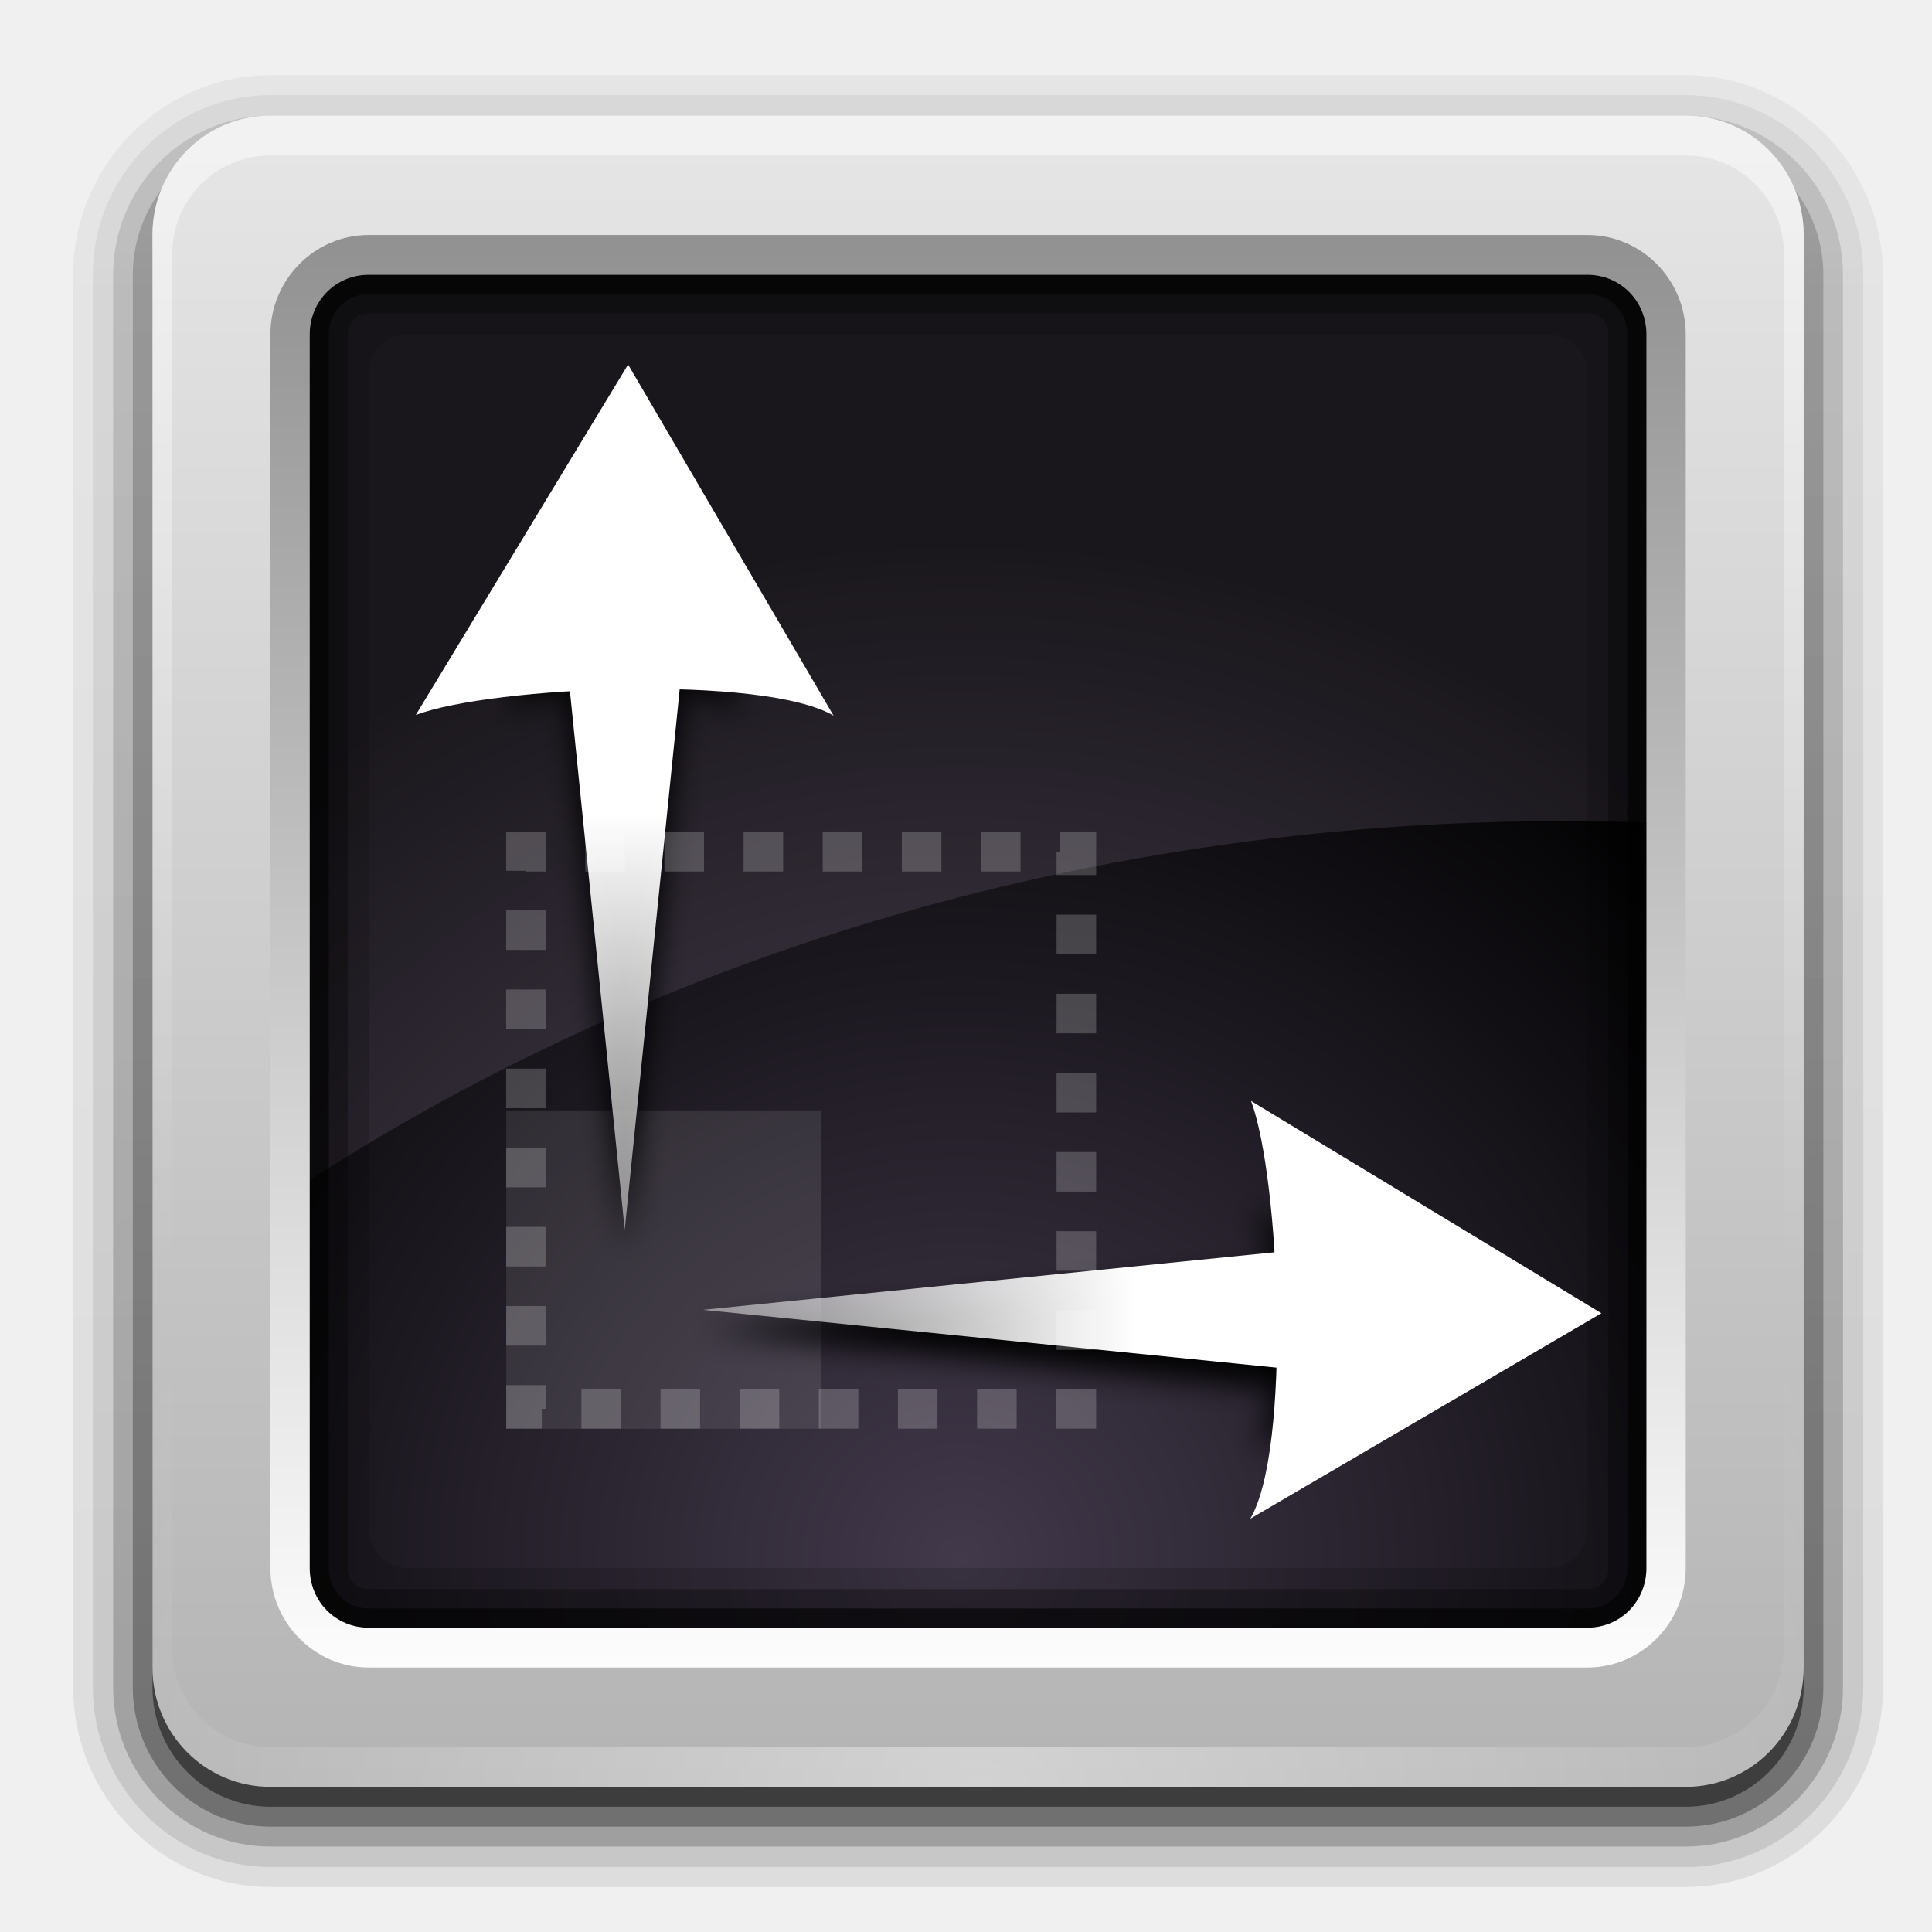
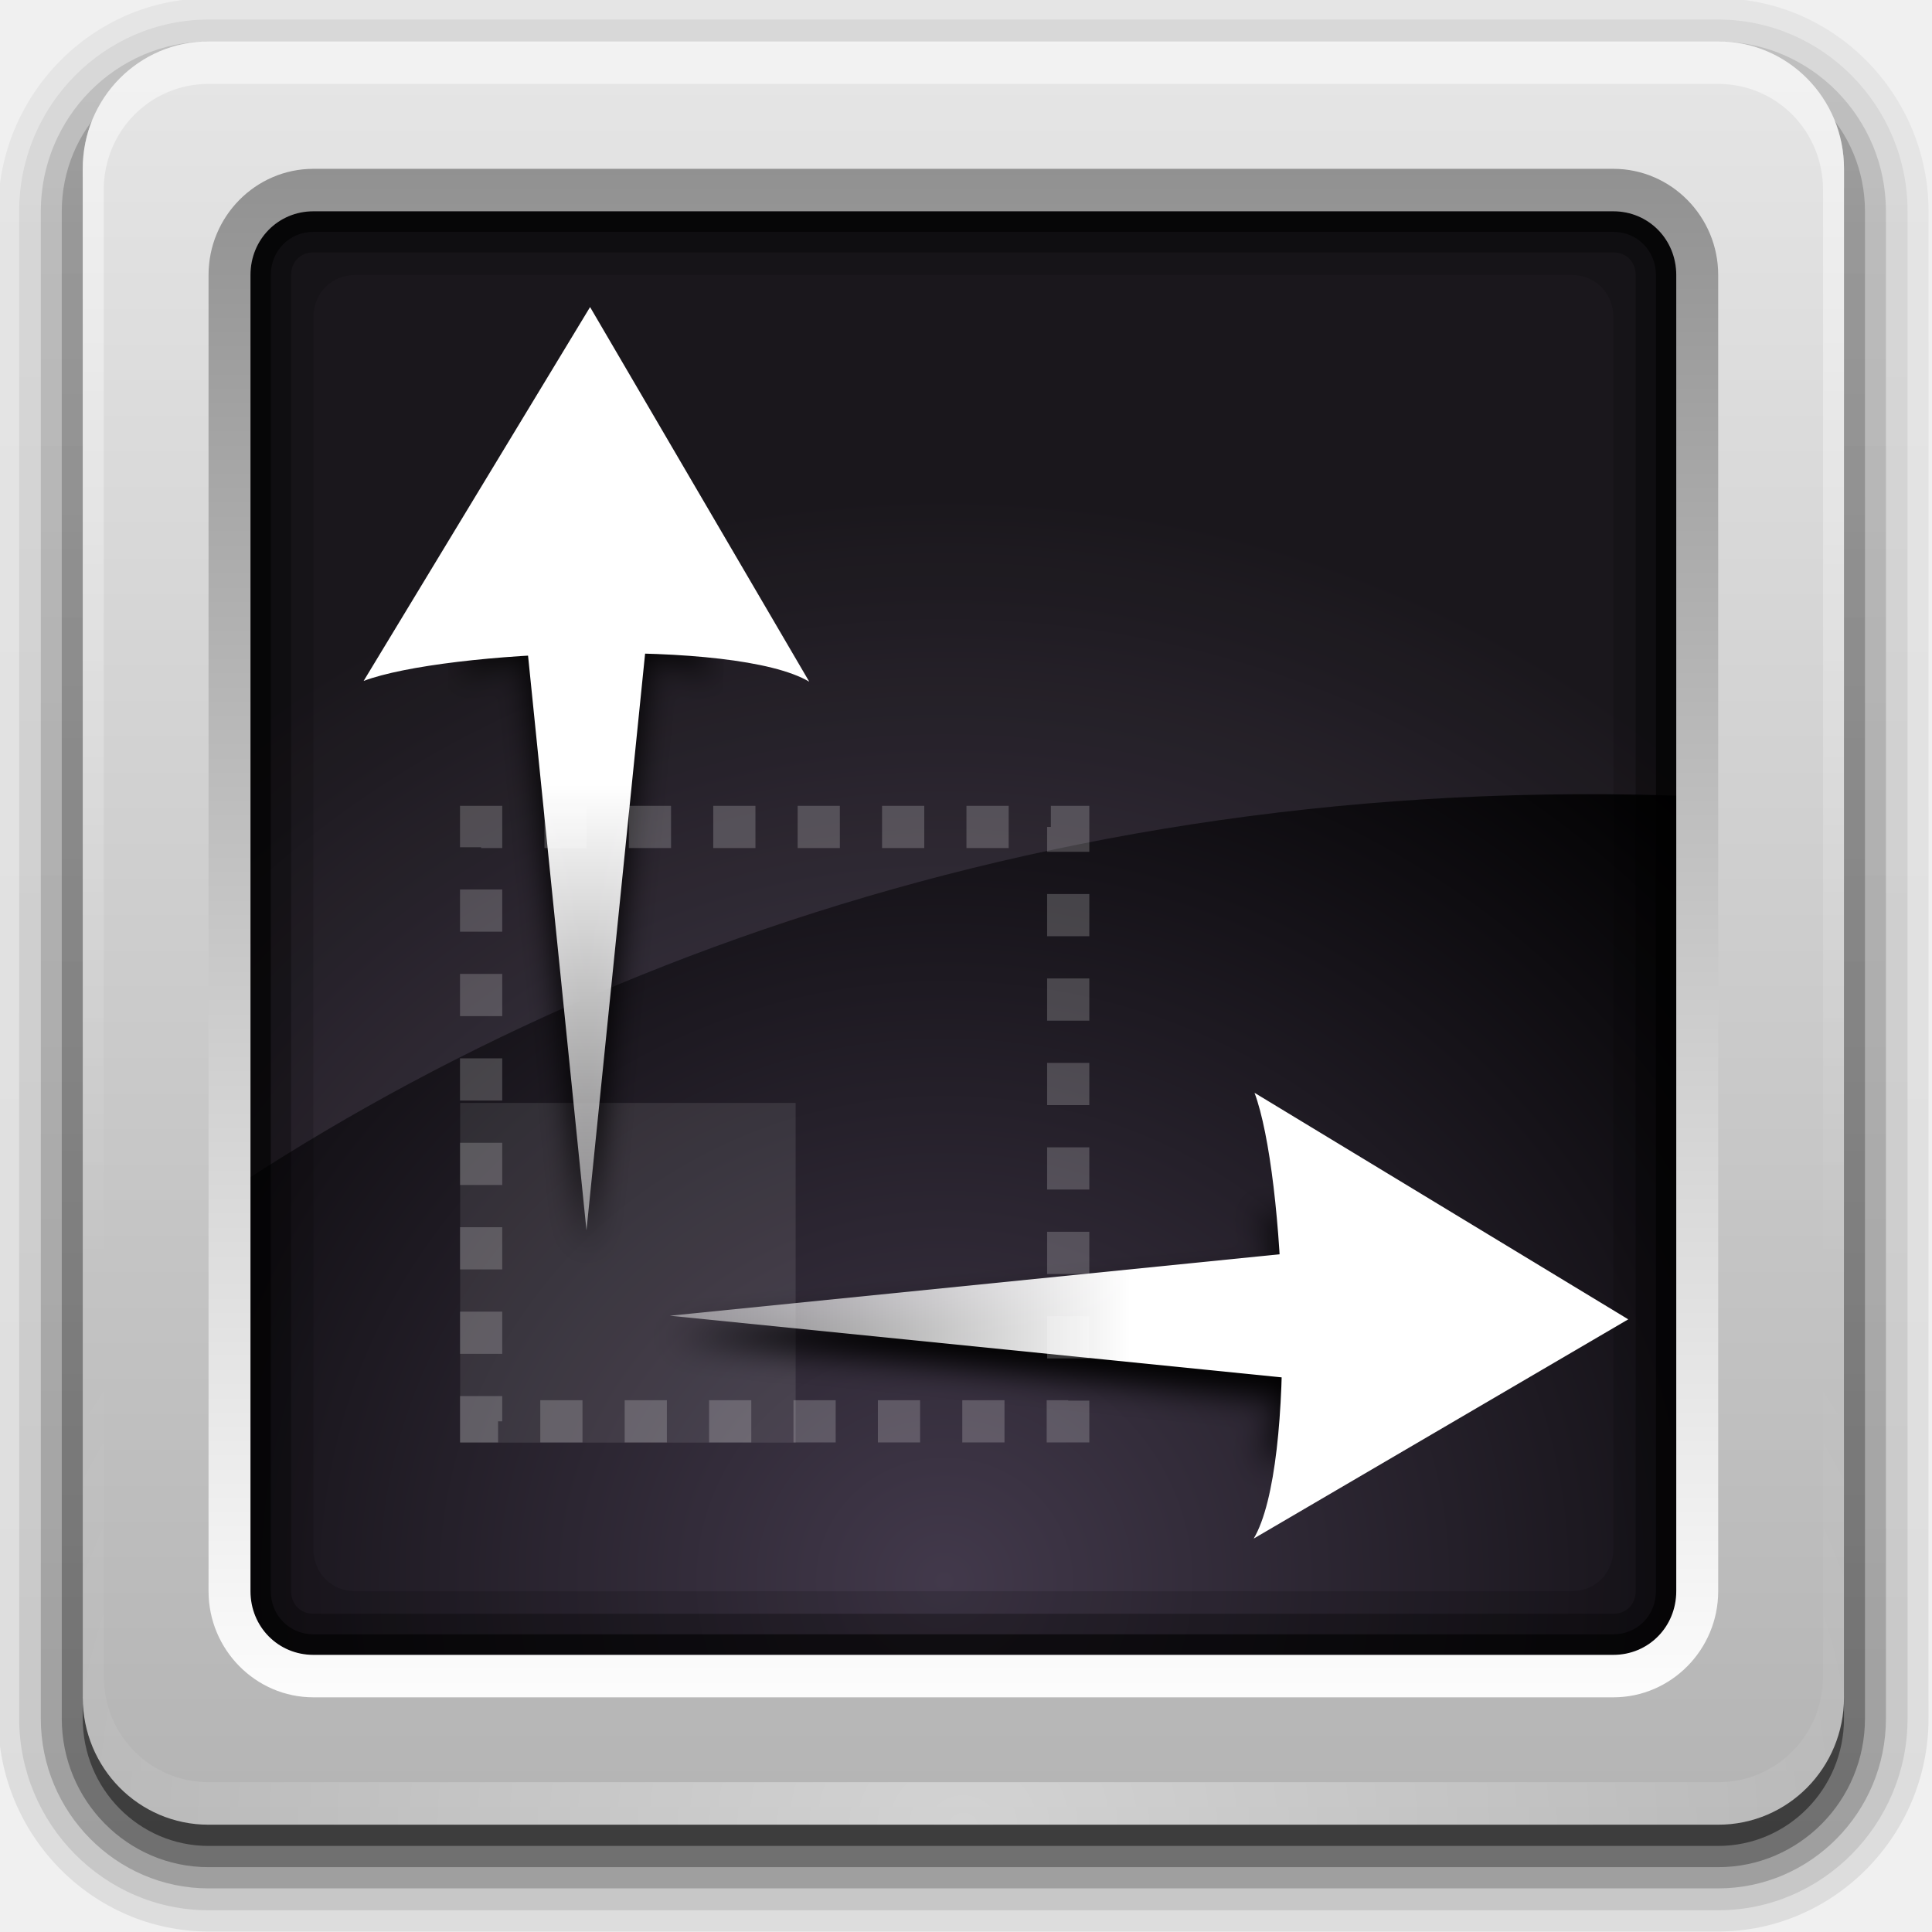
- <svg xmlns="http://www.w3.org/2000/svg" xmlns:xlink="http://www.w3.org/1999/xlink" height="48" width="48" version="1.0">
-   <defs>
+ <svg xmlns="http://www.w3.org/2000/svg" xmlns:xlink="http://www.w3.org/1999/xlink" height="26" width="26" version="1.0" id="svg2">
+   <defs id="defs4">
    <linearGradient id="b">
-       <stop stop-color="#fff" offset="0" />
-       <stop stop-color="#fff" stop-opacity="0" offset="1" />
+       <stop stop-color="#fff" offset="0" id="stop7" />
+       <stop stop-color="#fff" stop-opacity="0" offset="1" id="stop9" />
    </linearGradient>
-     <linearGradient id="w" y2="7.016" gradientUnits="userSpaceOnUse" x2="45.448" gradientTransform="scale(1.0059 .99417)" y1="92.54" x1="45.448">
-       <stop offset="0" />
-       <stop stop-opacity=".588" offset="1" />
+     <linearGradient id="w" y2="7.016" gradientUnits="userSpaceOnUse" x2="45.448" gradientTransform="scale(1.0059,0.99417)" y1="92.54" x1="45.448">
+       <stop offset="0" id="stop12" />
+       <stop stop-opacity=".588" offset="1" id="stop14" />
    </linearGradient>
-     <filter id="x" color-interpolation-filters="sRGB">
-       <feGaussianBlur stdDeviation="1.71" />
+     <filter id="x" style="color-interpolation-filters:sRGB">
+       <feGaussianBlur stdDeviation="1.71" id="feGaussianBlur17" />
    </filter>
-     <filter id="y" height="1.091" width="1.304" color-interpolation-filters="sRGB" y="-.045" x="-.152">
-       <feGaussianBlur stdDeviation="1.153" />
+     <filter id="y" height="1.091" width="1.304" y="-0.045" x="-0.152" style="color-interpolation-filters:sRGB">
+       <feGaussianBlur stdDeviation="1.153" id="feGaussianBlur20" />
    </filter>
-     <filter id="z" height="1.302" width="1.089" color-interpolation-filters="sRGB" y="-.151" x="-.044">
-       <feGaussianBlur stdDeviation="1.153" />
+     <filter id="z" height="1.302" width="1.089" y="-0.151" x="-0.044" style="color-interpolation-filters:sRGB">
+       <feGaussianBlur stdDeviation="1.153" id="feGaussianBlur23" />
    </filter>
-     <linearGradient id="c" y2="7.016" gradientUnits="userSpaceOnUse" x2="45.448" gradientTransform="matrix(1.0059 0 0 .99417 100 0)" y1="92.54" x1="45.448">
-       <stop offset="0" />
-       <stop stop-opacity=".588" offset="1" />
+     <linearGradient id="c" y2="7.016" gradientUnits="userSpaceOnUse" x2="45.448" gradientTransform="matrix(1.0059,0,0,0.99417,100,0)" y1="92.54" x1="45.448">
+       <stop offset="0" id="stop26" />
+       <stop stop-opacity=".588" offset="1" id="stop28" />
    </linearGradient>
    <linearGradient id="a" y2="90.239" xlink:href="#c" gradientUnits="userSpaceOnUse" x2="32.251" gradientTransform="matrix(1.0238,0,0,1.0119,-1.1429,-98.071)" y1="6.132" x1="32.251" />
    <linearGradient id="ad" y2="90.239" xlink:href="#c" gradientUnits="userSpaceOnUse" x2="32.251" gradientTransform="translate(0,-97)" y1="6.132" x1="32.251" />
    <linearGradient id="r" y2="5.988" gradientUnits="userSpaceOnUse" x2="48" y1="90" x1="48">
-       <stop stop-color="#b4b4b4" offset="0" />
-       <stop stop-color="#e6e6e6" offset="1" />
+       <stop stop-color="#b4b4b4" offset="0" id="stop33" />
+       <stop stop-color="#e6e6e6" offset="1" id="stop35" />
    </linearGradient>
    <linearGradient id="s" y2="63.893" gradientUnits="userSpaceOnUse" x2="36.357" y1="6" x1="36.357">
-       <stop stop-color="#fff" offset="0" />
-       <stop stop-color="#fff" stop-opacity="0" offset="1" />
+       <stop stop-color="#fff" offset="0" id="stop38" />
+       <stop stop-color="#fff" stop-opacity="0" offset="1" id="stop40" />
    </linearGradient>
    <linearGradient id="t" y2="83.295" gradientUnits="userSpaceOnUse" x2="43.179" gradientTransform="matrix(1.0294,0,0,1.0294,-1.4118,-1.4118)" y1="13" x1="43.179">
-       <stop stop-color="#919191" offset="0" />
-       <stop stop-color="#fdfdfd" offset="1" />
+       <stop stop-color="#919191" offset="0" id="stop43" />
+       <stop stop-color="#fdfdfd" offset="1" id="stop45" />
    </linearGradient>
-     <radialGradient id="v" gradientUnits="userSpaceOnUse" cy="90.172" cx="48" gradientTransform="matrix(1.1573 0 0 .99591 -7.551 .19713)" r="42">
-       <stop stop-color="#fff" offset="0" />
-       <stop stop-color="#fff" stop-opacity="0" offset="1" />
+     <radialGradient id="v" gradientUnits="userSpaceOnUse" cy="90.172" cx="48" gradientTransform="matrix(1.1573,0,0,0.99591,-7.551,0.19713)" r="42">
+       <stop stop-color="#fff" offset="0" id="stop48" />
+       <stop stop-color="#fff" stop-opacity="0" offset="1" id="stop50" />
    </radialGradient>
-     <radialGradient id="u" gradientUnits="userSpaceOnUse" cy="78.287" cx="47.098" gradientTransform="matrix(.67545 0 0 .64872 -7.9528 -12.064)" r="38.957">
-       <stop stop-color="#42394b" offset="0" />
-       <stop offset="1" />
+     <radialGradient id="u" gradientUnits="userSpaceOnUse" cy="78.287" cx="47.098" gradientTransform="matrix(0.67545,0,0,0.64872,-7.9528,-34.064)" r="38.957">
+       <stop stop-color="#42394b" offset="0" id="stop53" />
+       <stop offset="1" id="stop55" />
    </radialGradient>
-     <linearGradient id="aa" y2="52.101" gradientUnits="userSpaceOnUse" x2="19.942" gradientTransform="matrix(.32537 0 0 .32046 2.4094 13.076)" y1="52.101" x1="80.711">
-       <stop stop-color="#fff" offset="0" />
-       <stop stop-color="#fff" stop-opacity="0" offset="1" />
+     <linearGradient id="aa" y2="52.101" gradientUnits="userSpaceOnUse" x2="19.942" gradientTransform="matrix(0.32537,0,0,0.32046,2.4094,-8.924)" y1="52.101" x1="80.711">
+       <stop stop-color="#fff" offset="0" id="stop58" />
+       <stop stop-color="#fff" stop-opacity="0" offset="1" id="stop60" />
    </linearGradient>
-     <linearGradient id="ab" y2="52.101" xlink:href="#b" gradientUnits="userSpaceOnUse" x2="19.942" gradientTransform="matrix(.32147 0 0 .32434 2.2605 12.667)" y1="52.101" x1="80.711" />
-     <linearGradient id="ac" y2="52.101" xlink:href="#b" gradientUnits="userSpaceOnUse" x2="19.942" gradientTransform="matrix(0 -.32537 .32046 0 -3.9466 46.434)" y1="52.101" x1="80.711" />
-     <linearGradient id="ae" y2="52.101" xlink:href="#b" gradientUnits="userSpaceOnUse" x2="19.942" gradientTransform="matrix(0 -.32537 .32046 0 -4.1176 46.434)" y1="52.101" x1="80.711" />
+     <linearGradient id="ab" y2="52.101" xlink:href="#b" gradientUnits="userSpaceOnUse" x2="19.942" gradientTransform="matrix(0.32147,0,0,0.32434,2.2605,-9.333)" y1="52.101" x1="80.711" />
+     <linearGradient id="ac" y2="52.101" xlink:href="#b" gradientUnits="userSpaceOnUse" x2="19.942" gradientTransform="matrix(0,-0.32537,0.32046,0,-3.9466,24.434)" y1="52.101" x1="80.711" />
+     <linearGradient id="ae" y2="52.101" xlink:href="#b" gradientUnits="userSpaceOnUse" x2="19.942" gradientTransform="matrix(0,-0.32537,0.32046,0,-4.1176,24.434)" y1="52.101" x1="80.711" />
+     <linearGradient xlink:href="#c" id="linearGradient4263" gradientUnits="userSpaceOnUse" gradientTransform="matrix(1.0238,0,0,1.0119,-1.1429,-98.071)" x1="32.251" y1="6.132" x2="32.251" y2="90.239" />
+     <linearGradient xlink:href="#c" id="linearGradient4265" gradientUnits="userSpaceOnUse" gradientTransform="matrix(1.0238,0,0,1.0119,-1.1429,-98.071)" x1="32.251" y1="6.132" x2="32.251" y2="90.239" />
+     <linearGradient xlink:href="#c" id="linearGradient4267" gradientUnits="userSpaceOnUse" gradientTransform="matrix(1.0238,0,0,1.0119,-1.1429,-98.071)" x1="32.251" y1="6.132" x2="32.251" y2="90.239" />
  </defs>
-   <g display="none" transform="translate(0,-48)">
-     <rect opacity=".9" rx="6" ry="6" height="85" filter="url(#x)" width="86" y="7" x="5" fill="url(#w)" />
+   <g display="none" transform="translate(0,-70)" id="g65" style="display:none">
+     <rect rx="6" ry="6" height="85" width="86" y="7" x="5" id="rect67" style="opacity:0.9;fill:url(#w);filter:url(#x)" />
  </g>
-   <g fill-rule="evenodd" fill="#fff" transform="matrix(.65823 0 0 .65823 -84.127 -32.332)">
-     <path d="m26.531 58.281v6h74.938v-6h-74.94z" />
-     <path stroke-linejoin="round" stroke-width=".625" d="m38.09 68.534-19.667-7.231 19.667-7.232c-3.142 4.27-3.124 10.111-0 14.464z" />
-     <path stroke-linejoin="round" stroke-width=".625" d="m89.91 54.013 19.667 7.232-19.667 7.232c3.142-4.27 3.124-10.111 0-14.464z" />
+   <g id="g4269" transform="matrix(0.577755,0,0,0.5779715,-1.074837,11.61289)">
+     <g id="g77" transform="matrix(0.48839,0,0,0.4943,0.85723,-22.09302)">
+       <path style="opacity:0.08;fill:url(#linearGradient4263)" id="path79" transform="scale(1,-1)" d="m 12,-95.031 c -5.511,0 -10.031,4.52 -10.031,10.031 l 0,71 c 0,5.511 4.52,10.031 10.031,10.031 l 72,0 c 5.511,0 10.031,-4.52 10.031,-10.031 l 0,-71 c 0,-5.511 -4.52,-10.031 -10.031,-10.031 l -72,0 z" />
+       <path style="opacity:0.1;fill:url(#linearGradient4265)" id="path81" transform="scale(1,-1)" d="m 12,-94.031 c -4.972,0 -9.031,4.06 -9.031,9.031 l 0,71 c 0,4.972 4.06,9.031 9.031,9.031 l 72,0 c 4.972,0 9.031,-4.06 9.031,-9.031 l 0,-71 c 0,-4.972 -4.06,-9.031 -9.031,-9.031 l -72,0 z" />
+       <path style="opacity:0.2;fill:url(#linearGradient4267)" id="path83" transform="scale(1,-1)" d="m 12,-93 c -4.409,0 -8,3.591 -8,8 l 0,71 c 0,4.409 3.591,8 8,8 l 72,0 c 4.409,0 8,-3.591 8,-8 l 0,-71 c 0,-4.409 -3.591,-8 -8,-8 l -72,0 z" />
+       <rect style="opacity:0.3;fill:url(#a)" id="rect85" x="5" y="-92" width="86" height="85" ry="7" rx="7" transform="scale(1,-1)" />
+       <rect style="opacity:0.45;fill:url(#ad)" id="rect87" x="6" y="-91" width="84" height="84" ry="6" rx="6" transform="scale(1,-1)" />
+     </g>
+     <rect style="fill:url(#u)" id="rect89" x="4.833" y="-18.013" width="38.053" height="38.811" ry="3.052" rx="2.858" />
+     <path style="opacity:0.12;fill:#d9c6ed" id="path91" d="m 7.695,-18.015 c -1.584,0 -2.854,1.368 -2.854,3.058 l 0,24.252 c 9.193,-6.851 22.374,-11.762 38.048,-10.767 l 0,-13.486 c 0,-1.69 -1.286,-3.058 -2.87,-3.058 l -32.325,0 z" />
+     <rect style="opacity:0.1;fill:#ffffff" id="rect93" x="12.579" y="5.588" width="7.814" height="7.909" />
+     <g style="fill-rule:evenodd;filter:url(#y)" id="g95" transform="matrix(0,-0.32537,0.32046,0,-4.1176,24.928)">
+       <path id="path97" d="m 48.808,61.281 44.058,4.55 0,-9.1 -44.058,4.55 z" />
+       <path style="stroke-width:0.625;stroke-linejoin:round" id="path99" d="m 89.91,52.101 19.667,9.144 -19.667,9.144 c 3.142,-5.399 3.124,-12.785 10e-7,-18.288 z" />
+     </g>
+     <path style="fill:url(#ae);fill-rule:evenodd" id="path101" d="m 15.521,8.554 1.458,-14.335 -2.916,0 1.458,14.335 z" />
+     <path style="fill:url(#ac);fill-rule:evenodd;stroke-width:0.625;stroke-linejoin:round" id="path103" d="m 10.331,-4.238 5.274,-8.705 5.105,8.723 C 18.98,-5.242 12.244,-4.955 10.331,-4.238 Z" />
+     <g style="fill-rule:evenodd;filter:url(#z)" id="g105" transform="matrix(0.32147,0,0,0.32434,2.2605,-8.839)">
+       <path id="path107" d="m 47.289,61.281 45.577,4.55 0,-9.1 -45.577,4.55 z" />
+       <path style="stroke-width:0.625;stroke-linejoin:round" id="path109" d="m 89.91,52.101 19.667,9.144 -19.667,9.144 c 3.142,-5.399 3.124,-12.785 10e-7,-18.288 z" />
+     </g>
+     <path style="fill:url(#ab);fill-rule:evenodd" id="path111" d="m 17.463,10.543 14.652,1.476 0,-2.952 -14.652,1.476 z" />
+     <rect style="opacity:0.2;fill:none;stroke:#ffffff;stroke-width:0.983;stroke-dasharray:0.983, 0.983;stroke-dashoffset:0.491" id="rect113" x="13.067" y="-0.838" width="13.675" height="13.84" />
+     <path id="path115" d="m 10.137,-15.667 c -1.607,0 -2.93,1.34 -2.93,2.966 l 0,28.67 c 0,1.626 1.324,2.966 2.93,2.966 l 28.327,0 c 1.607,0 2.93,-1.34 2.93,-2.966 l 0,-28.67 c 0,-1.626 -1.324,-2.966 -2.93,-2.966 l -28.327,0 z m 0,1.977 28.327,0 c 0.558,0 0.977,0.424 0.977,0.989 l 0,28.67 c 0,0.565 -0.419,0.989 -0.977,0.989 l -28.327,0 c -0.558,0 -0.977,-0.424 -0.977,-0.989 l 0,-28.67 c 0,-0.565 0.419,-0.989 0.977,-0.989 z" style="color:#000000;text-indent:0;text-transform:none;block-progression:tb;opacity:0.15" />
+     <path id="path117" d="m 9.16,-15.173 c -0.812,0 -1.465,0.661 -1.465,1.483 l 0,30.647 c 0,0.822 0.653,1.483 1.465,1.483 l 30.28,0 c 0.812,0 1.465,-0.661 1.465,-1.483 l 0,-30.647 c 0,-0.822 -0.653,-1.483 -1.465,-1.483 l -30.28,0 z m 0,0.958 30.28,0 c 0.302,0 0.519,0.22 0.519,0.525 l 0,30.647 c 0,0.306 -0.217,0.525 -0.519,0.525 l -30.28,0 c -0.302,0 -0.519,-0.22 -0.519,-0.525 l 0,-30.647 c 0,-0.306 0.217,-0.525 0.519,-0.525 z" style="color:#000000;opacity:0.3" />
+     <path id="path119" d="m 9.16,-15.173 c -0.812,0 -1.465,0.661 -1.465,1.483 l 0,30.647 c 0,0.822 0.653,1.483 1.465,1.483 l 30.28,0 c 0.812,0 1.465,-0.661 1.465,-1.483 l 0,-30.647 c 0,-0.822 -0.653,-1.483 -1.465,-1.483 l -30.28,0 z m 0,0.479 30.28,0 c 0.557,0 0.992,0.441 0.992,1.004 l 0,30.647 c 0,0.564 -0.435,1.004 -0.992,1.004 l -30.28,0 c -0.557,0 -0.992,-0.441 -0.992,-1.004 l 0,-30.647 c 0,-0.564 0.435,-1.004 0.992,-1.004 z" style="color:#000000;opacity:0.6" />
+     <g id="g121" transform="matrix(0.48839,0,0,0.4943,0.85723,-22.09302)">
+       <path style="fill:url(#r)" id="path123" d="M 12,6 C 8.676,6 6,8.676 6,12 l 0,72 c 0,3.324 2.676,6 6,6 l 72,0 c 3.324,0 6,-2.676 6,-6 L 90,12 C 90,8.676 87.324,6 84,6 L 12,6 Z m 5,7 62,0 c 2.216,0 4,1.784 4,4 l 0,62 c 10e-7,2.216 -1.784,4 -4,4 l -62,0 c -2.216,10e-7 -4,-1.784 -4,-4 l 0,-62 c 0,-2.216 1.784,-4 4,-4 z" />
+       <path style="opacity:0.5;fill:url(#s)" id="path125" d="M 12,6 C 8.676,6 6,8.676 6,12 l 0,72 c 0,0.335 0.041,0.651 0.094,0.969 0.049,0.296 0.097,0.597 0.188,0.875 0.01,0.03 0.021,0.064 0.031,0.094 0.099,0.288 0.235,0.547 0.375,0.812 0.145,0.274 0.316,0.536 0.5,0.781 0.184,0.246 0.374,0.473 0.594,0.688 0.44,0.428 0.943,0.815 1.5,1.094 0.279,0.14 0.573,0.247 0.875,0.344 -0.256,-0.1 -0.487,-0.236 -0.719,-0.375 -0.007,-0.004 -0.024,0.004 -0.031,0 -0.032,-0.019 -0.062,-0.042 -0.094,-0.062 -0.12,-0.077 -0.231,-0.164 -0.344,-0.25 -0.106,-0.081 -0.213,-0.161 -0.313,-0.25 -0.178,-0.162 -0.347,-0.346 -0.5,-0.531 -0.107,-0.131 -0.218,-0.266 -0.312,-0.407 -0.025,-0.038 -0.038,-0.086 -0.063,-0.125 -0.065,-0.103 -0.13,-0.204 -0.187,-0.312 -0.101,-0.195 -0.206,-0.416 -0.281,-0.625 -0.008,-0.022 -0.024,-0.041 -0.031,-0.063 -0.032,-0.092 -0.036,-0.187 -0.062,-0.281 -0.03,-0.107 -0.07,-0.203 -0.094,-0.313 -0.073,-0.341 -0.125,-0.698 -0.125,-1.062 l 0,-72 c 0,-2.782 2.218,-5 5,-5 l 72,0 c 2.782,0 5,2.218 5,5 l 0,72 c 0,0.364 -0.052,0.721 -0.125,1.062 -0.044,0.207 -0.088,0.398 -0.156,0.594 -0.008,0.022 -0.023,0.041 -0.031,0.062 -0.063,0.174 -0.138,0.367 -0.219,0.531 -0.042,0.083 -0.079,0.17 -0.125,0.25 -0.055,0.097 -0.127,0.188 -0.188,0.281 -0.094,0.141 -0.205,0.276 -0.312,0.406 -0.143,0.174 -0.303,0.347 -0.469,0.5 -0.011,0.01 -0.02,0.021 -0.031,0.031 -0.138,0.126 -0.285,0.234 -0.438,0.344 -0.103,0.073 -0.204,0.153 -0.312,0.219 -0.007,0.004 -0.024,-0.004 -0.031,0 -0.232,0.139 -0.463,0.275 -0.719,0.375 0.302,-0.097 0.596,-0.204 0.875,-0.344 0.557,-0.279 1.06,-0.666 1.5,-1.094 0.22,-0.214 0.409,-0.442 0.594,-0.688 0.184,-0.246 0.355,-0.508 0.5,-0.781 0.14,-0.265 0.276,-0.525 0.375,-0.812 0.01,-0.031 0.021,-0.063 0.031,-0.094 0.09,-0.278 0.139,-0.579 0.188,-0.875 0.053,-0.318 0.094,-0.634 0.094,-0.969 l 0,-72 c 0,-3.324 -2.676,-6 -6,-6 l -72,0 z" />
+       <path style="fill:url(#t)" id="path127" d="m 17,12 c -2.753,0 -5,2.247 -5,5 l 0,62 c 0,2.753 2.247,5 5,5 l 62,0 c 2.753,0 5,-2.247 5,-5 l 0,-62 c 0,-2.753 -2.247,-5 -5,-5 l -62,0 z m 0,2 62,0 c 1.679,0 3,1.321 3,3 l 0,62 c 10e-7,1.679 -1.321,3 -3,3 l -62,0 c -1.679,0 -3,-1.321 -3,-3 l 0,-62 c 0,-1.679 1.321,-3 3,-3 z" />
+       <path style="opacity:0.4;fill:url(#v)" id="path129" d="M 12,90 C 8.676,90 6,87.324 6,84 L 6,12 c 0,-0.335 0.041,-0.651 0.094,-0.969 0.049,-0.296 0.097,-0.597 0.188,-0.875 0.01,-0.03 0.021,-0.063 0.031,-0.094 0.099,-0.287 0.235,-0.547 0.375,-0.812 0.145,-0.274 0.316,-0.536 0.5,-0.781 0.184,-0.246 0.374,-0.473 0.594,-0.688 0.44,-0.428 0.943,-0.815 1.5,-1.094 0.279,-0.14 0.574,-0.247 0.875,-0.344 -0.256,0.1 -0.486,0.236 -0.719,0.375 -0.007,0.004 -0.024,-0.004 -0.031,0 -0.032,0.019 -0.062,0.043 -0.094,0.062 -0.12,0.077 -0.231,0.164 -0.344,0.25 -0.106,0.081 -0.213,0.161 -0.312,0.25 -0.178,0.161 -0.347,0.345 -0.5,0.531 -0.107,0.13 -0.218,0.265 -0.312,0.406 -0.025,0.038 -0.038,0.086 -0.063,0.125 -0.065,0.103 -0.13,0.204 -0.187,0.312 -0.101,0.195 -0.206,0.416 -0.281,0.625 -0.008,0.022 -0.024,0.041 -0.031,0.063 -0.032,0.092 -0.036,0.187 -0.062,0.281 -0.03,0.107 -0.07,0.203 -0.094,0.312 -0.073,0.342 -0.125,0.699 -0.125,1.062 l 0,72 c 0,2.782 2.218,5 5,5 l 72,0 c 2.782,0 5,-2.218 5,-5 l 0,-72 c 0,-0.364 -0.052,-0.721 -0.125,-1.062 -0.044,-0.207 -0.088,-0.398 -0.156,-0.594 -0.008,-0.022 -0.024,-0.041 -0.031,-0.063 -0.063,-0.174 -0.139,-0.367 -0.219,-0.531 -0.042,-0.083 -0.079,-0.17 -0.125,-0.25 -0.055,-0.097 -0.127,-0.188 -0.188,-0.281 -0.094,-0.141 -0.205,-0.276 -0.312,-0.406 -0.143,-0.174 -0.303,-0.347 -0.469,-0.5 -0.011,-0.01 -0.02,-0.021 -0.031,-0.031 -0.139,-0.126 -0.285,-0.234 -0.438,-0.344 -0.102,-0.073 -0.204,-0.153 -0.312,-0.219 -0.007,-0.004 -0.024,0.004 -0.031,0 -0.232,-0.139 -0.463,-0.275 -0.719,-0.375 0.302,0.097 0.596,0.204 0.875,0.344 0.557,0.279 1.06,0.666 1.5,1.094 0.22,0.214 0.409,0.442 0.594,0.688 0.184,0.246 0.355,0.508 0.5,0.781 0.14,0.265 0.276,0.525 0.375,0.812 0.01,0.031 0.021,0.063 0.031,0.094 0.09,0.278 0.139,0.579 0.188,0.875 0.053,0.318 0.094,0.634 0.094,0.969 l 0,72 c 0,3.324 -2.676,6 -6,6 l -72,0 z" />
+     </g>
+     <path style="fill:url(#aa);fill-rule:evenodd;stroke-width:0.625;stroke-linejoin:round" id="path131" d="m 31.082,5.353 8.705,5.274 -8.724,5.105 c 1.022,-1.73 0.735,-8.466 0.019,-10.379 z" />
  </g>
-   <g transform="matrix(.48839 0 0 .4943 .85723 -.093016)">
-     <path opacity="0.08" d="m12-95.031c-5.511 0-10.031 4.52-10.031 10.031v71c0 5.511 4.52 10.031 10.031 10.031h72c5.511 0 10.031-4.52 10.031-10.031v-71c0-5.511-4.52-10.031-10.031-10.031h-72z" transform="scale(1,-1)" fill="url(#a)" />
-     <path opacity=".1" d="m12-94.031c-4.972 0-9.031 4.06-9.031 9.031v71c0 4.972 4.06 9.031 9.031 9.031h72c4.972 0 9.031-4.06 9.031-9.031v-71c0-4.972-4.06-9.031-9.031-9.031h-72z" transform="scale(1,-1)" fill="url(#a)" />
-     <path opacity=".2" d="m12-93c-4.409 0-8 3.591-8 8v71c0 4.409 3.591 8 8 8h72c4.409 0 8-3.591 8-8v-71c0-4.409-3.591-8-8-8h-72z" transform="scale(1,-1)" fill="url(#a)" />
-     <rect opacity=".3" transform="scale(1,-1)" rx="7" ry="7" height="85" width="86" y="-92" x="5" fill="url(#a)" />
-     <rect opacity=".45" transform="scale(1,-1)" rx="6" ry="6" height="84" width="84" y="-91" x="6" fill="url(#ad)" />
-   </g>
-   <rect rx="2.858" ry="3.051" height="38.811" width="38.053" y="3.987" x="4.833" fill="url(#u)" />
-   <path opacity="0.12" fill="#d9c6ed" d="m7.695 3.985c-1.584 0-2.854 1.368-2.854 3.058v24.252c9.193-6.851 22.374-11.762 38.048-10.767v-13.486c0-1.69-1.286-3.058-2.87-3.058h-32.325z" />
-   <rect opacity=".1" height="7.909" width="7.814" y="27.588" x="12.579" fill="#fff" />
-   <g filter="url(#y)" fill-rule="evenodd" transform="matrix(0 -.32537 .32046 0 -4.1176 46.928)">
-     <path d="m48.808 61.281 44.058 4.55v-9.1l-44.058 4.55z" />
-     <path stroke-linejoin="round" stroke-width=".625" d="m89.91 52.101 19.667 9.144-19.667 9.144c3.142-5.399 3.124-12.785 0-18.288z" />
-   </g>
-   <path fill-rule="evenodd" fill="url(#ae)" d="m15.521 30.554 1.458-14.335h-2.916l1.458 14.335z" />
-   <path stroke-linejoin="round" d="m10.331 17.762 5.274-8.705 5.105 8.723c-1.73-1.022-8.466-0.735-10.379-0.018z" fill-rule="evenodd" stroke-width=".625" fill="url(#ac)" />
-   <g filter="url(#z)" fill-rule="evenodd" transform="matrix(.32147 0 0 .32434 2.2605 13.161)">
-     <path d="m47.289 61.281 45.577 4.55v-9.1l-45.577 4.55z" />
-     <path stroke-linejoin="round" stroke-width=".625" d="m89.91 52.101 19.667 9.144-19.667 9.144c3.142-5.399 3.124-12.785 0-18.288z" />
-   </g>
-   <path fill-rule="evenodd" fill="url(#ab)" d="m17.463 32.543 14.652 1.476v-2.952l-14.652 1.476z" />
-   <rect opacity=".2" stroke-dashoffset=".491" height="13.84" width="13.675" stroke="#fff" stroke-dasharray="0.983, 0.983" y="21.162" x="13.067" stroke-width=".983" fill="none" />
-   <path opacity=".15" style="block-progression:tb;color:#000000;text-transform:none;text-indent:0" d="m10.137 6.333c-1.607 0-2.93 1.34-2.93 2.966v28.67c0 1.626 1.324 2.966 2.93 2.966h28.327c1.607 0 2.93-1.34 2.93-2.966v-28.67c0-1.626-1.324-2.966-2.93-2.966h-28.327zm0 1.977h28.327c0.558 0 0.977 0.424 0.977 0.989v28.67c0 0.565-0.419 0.989-0.977 0.989h-28.327c-0.558 0-0.977-0.424-0.977-0.989v-28.67c0-0.565 0.419-0.989 0.977-0.989z" />
-   <path opacity=".3" style="color:#000000" d="m9.16 6.827c-0.812 0-1.465 0.661-1.465 1.483v30.647c0 0.822 0.653 1.483 1.465 1.483h30.28c0.812 0 1.465-0.661 1.465-1.483v-30.647c0-0.822-0.653-1.483-1.465-1.483h-30.28zm0 0.958h30.28c0.302 0 0.519 0.22 0.519 0.525v30.647c0 0.306-0.217 0.525-0.519 0.525h-30.28c-0.302 0-0.519-0.22-0.519-0.525v-30.647c0-0.306 0.217-0.525 0.519-0.525z" />
-   <path opacity=".6" style="color:#000000" d="m9.16 6.827c-0.812 0-1.465 0.661-1.465 1.483v30.647c0 0.822 0.653 1.483 1.465 1.483h30.28c0.812 0 1.465-0.661 1.465-1.483v-30.647c0-0.822-0.653-1.483-1.465-1.483h-30.28zm0 0.479h30.28c0.557 0 0.992 0.441 0.992 1.004v30.647c0 0.564-0.435 1.004-0.992 1.004h-30.28c-0.557 0-0.992-0.441-0.992-1.004v-30.647c0-0.564 0.435-1.004 0.992-1.004z" />
-   <g transform="matrix(.48839 0 0 .4943 .85723 -.093016)">
-     <path fill="url(#r)" d="m12 6c-3.324 0-6 2.676-6 6v72c0 3.324 2.676 6 6 6h72c3.324 0 6-2.676 6-6v-72c0-3.324-2.676-6-6-6h-72zm5 7h62c2.216 0 4 1.784 4 4v62c0 2.216-1.784 4-4 4h-62c-2.216 0-4-1.784-4-4v-62c0-2.216 1.784-4 4-4z" />
-     <path opacity=".5" fill="url(#s)" d="m12 6c-3.324 0-6 2.676-6 6v72c0 0.335 0.041 0.651 0.094 0.969 0.049 0.296 0.097 0.597 0.188 0.875 0.01 0.03 0.021 0.064 0.031 0.094 0.099 0.288 0.235 0.547 0.375 0.812 0.145 0.274 0.316 0.536 0.5 0.781 0.184 0.246 0.374 0.473 0.594 0.688 0.44 0.428 0.943 0.815 1.5 1.094 0.279 0.14 0.573 0.247 0.875 0.344-0.256-0.1-0.487-0.236-0.719-0.375-0.007-0.004-0.024 0.004-0.031 0-0.032-0.019-0.062-0.042-0.094-0.062-0.12-0.077-0.231-0.164-0.344-0.25-0.106-0.081-0.213-0.161-0.313-0.25-0.178-0.162-0.347-0.346-0.5-0.531-0.107-0.131-0.218-0.266-0.312-0.407-0.025-0.038-0.038-0.086-0.063-0.125-0.065-0.103-0.13-0.204-0.187-0.312-0.101-0.195-0.206-0.416-0.281-0.625-0.008-0.022-0.024-0.041-0.031-0.063-0.032-0.092-0.036-0.187-0.062-0.281-0.03-0.107-0.07-0.203-0.094-0.313-0.073-0.341-0.125-0.698-0.125-1.062v-72c0-2.782 2.218-5 5-5h72c2.782 0 5 2.218 5 5v72c0 0.364-0.052 0.721-0.125 1.062-0.044 0.207-0.088 0.398-0.156 0.594-0.008 0.022-0.023 0.041-0.031 0.062-0.063 0.174-0.138 0.367-0.219 0.531-0.042 0.083-0.079 0.17-0.125 0.25-0.055 0.097-0.127 0.188-0.188 0.281-0.094 0.141-0.205 0.276-0.312 0.406-0.143 0.174-0.303 0.347-0.469 0.5-0.011 0.01-0.02 0.021-0.031 0.031-0.138 0.126-0.285 0.234-0.438 0.344-0.103 0.073-0.204 0.153-0.312 0.219-0.007 0.004-0.024-0.004-0.031 0-0.232 0.139-0.463 0.275-0.719 0.375 0.302-0.097 0.596-0.204 0.875-0.344 0.557-0.279 1.06-0.666 1.5-1.094 0.22-0.214 0.409-0.442 0.594-0.688s0.355-0.508 0.5-0.781c0.14-0.265 0.276-0.525 0.375-0.812 0.01-0.031 0.021-0.063 0.031-0.094 0.09-0.278 0.139-0.579 0.188-0.875 0.053-0.318 0.094-0.634 0.094-0.969v-72c0-3.324-2.676-6-6-6h-72z" />
-     <path fill="url(#t)" d="m17 12c-2.753 0-5 2.247-5 5v62c0 2.753 2.247 5 5 5h62c2.753 0 5-2.247 5-5v-62c0-2.753-2.247-5-5-5h-62zm0 2h62c1.679 0 3 1.321 3 3v62c0 1.679-1.321 3-3 3h-62c-1.679 0-3-1.321-3-3v-62c0-1.679 1.321-3 3-3z" />
-     <path opacity=".4" fill="url(#v)" d="m12 90c-3.324 0-6-2.676-6-6v-72c0-0.335 0.041-0.651 0.094-0.969 0.049-0.296 0.097-0.597 0.188-0.875 0.01-0.03 0.021-0.063 0.031-0.094 0.099-0.287 0.235-0.547 0.375-0.812 0.145-0.274 0.316-0.536 0.5-0.781 0.184-0.246 0.374-0.473 0.594-0.688 0.44-0.428 0.943-0.815 1.5-1.094 0.279-0.14 0.574-0.247 0.875-0.344-0.256 0.1-0.486 0.236-0.719 0.375-0.007 0.004-0.024-0.004-0.031 0-0.032 0.019-0.062 0.043-0.094 0.062-0.12 0.077-0.231 0.164-0.344 0.25-0.106 0.081-0.213 0.161-0.312 0.25-0.178 0.161-0.347 0.345-0.5 0.531-0.107 0.13-0.218 0.265-0.312 0.406-0.025 0.038-0.038 0.086-0.063 0.125-0.065 0.103-0.13 0.204-0.187 0.312-0.101 0.195-0.206 0.416-0.281 0.625-0.008 0.022-0.024 0.041-0.031 0.063-0.032 0.092-0.036 0.187-0.062 0.281-0.03 0.107-0.07 0.203-0.094 0.312-0.073 0.342-0.125 0.699-0.125 1.062v72c0 2.782 2.218 5 5 5h72c2.782 0 5-2.218 5-5v-72c0-0.364-0.052-0.721-0.125-1.062-0.044-0.207-0.088-0.398-0.156-0.594-0.008-0.022-0.024-0.041-0.031-0.063-0.063-0.174-0.139-0.367-0.219-0.531-0.042-0.083-0.079-0.17-0.125-0.25-0.055-0.097-0.127-0.188-0.188-0.281-0.094-0.141-0.205-0.276-0.312-0.406-0.143-0.174-0.303-0.347-0.469-0.5-0.011-0.01-0.02-0.021-0.031-0.031-0.139-0.126-0.285-0.234-0.438-0.344-0.102-0.073-0.204-0.153-0.312-0.219-0.007-0.004-0.024 0.004-0.031 0-0.232-0.139-0.463-0.275-0.719-0.375 0.302 0.097 0.596 0.204 0.875 0.344 0.557 0.279 1.06 0.666 1.5 1.094 0.22 0.214 0.409 0.442 0.594 0.688s0.355 0.508 0.5 0.781c0.14 0.265 0.276 0.525 0.375 0.812 0.01 0.031 0.021 0.063 0.031 0.094 0.09 0.278 0.139 0.579 0.188 0.875 0.053 0.318 0.094 0.634 0.094 0.969v72c0 3.324-2.676 6-6 6h-72z" />
-   </g>
-   <path stroke-linejoin="round" d="m31.082 27.353 8.705 5.274-8.724 5.105c1.022-1.73 0.735-8.466 0.019-10.379z" fill-rule="evenodd" stroke-width=".625" fill="url(#aa)" />
</svg>
